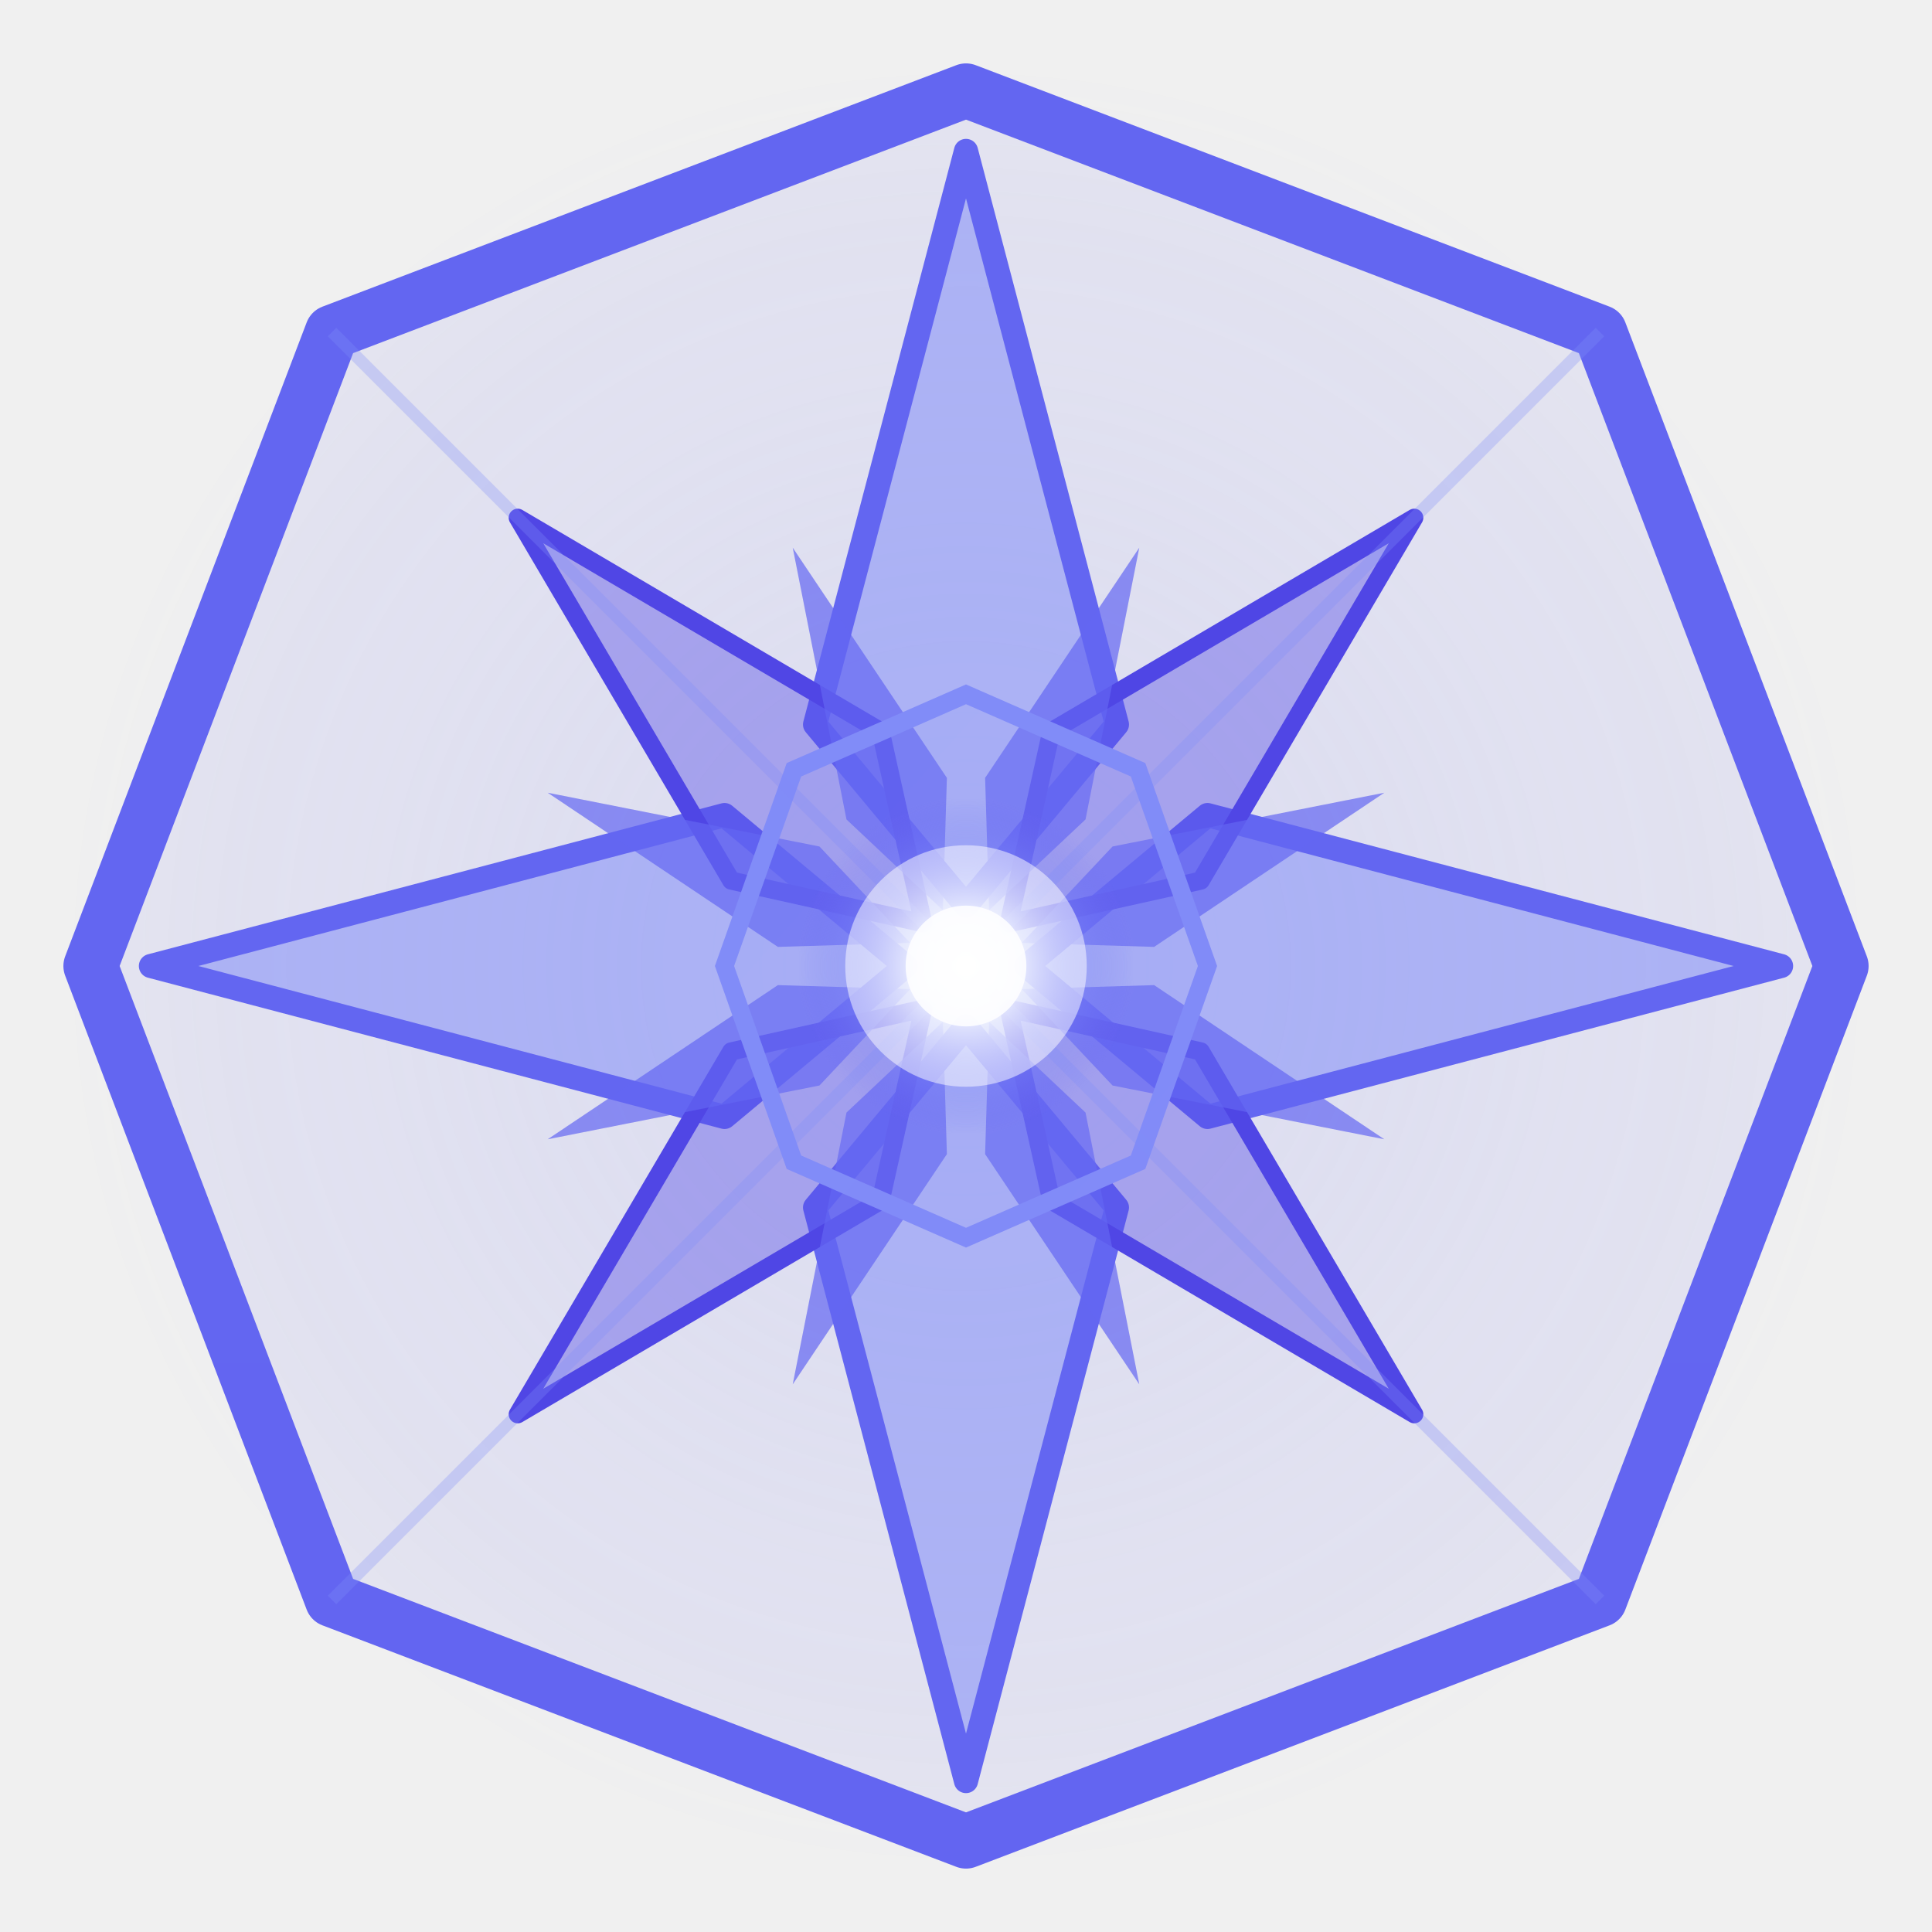
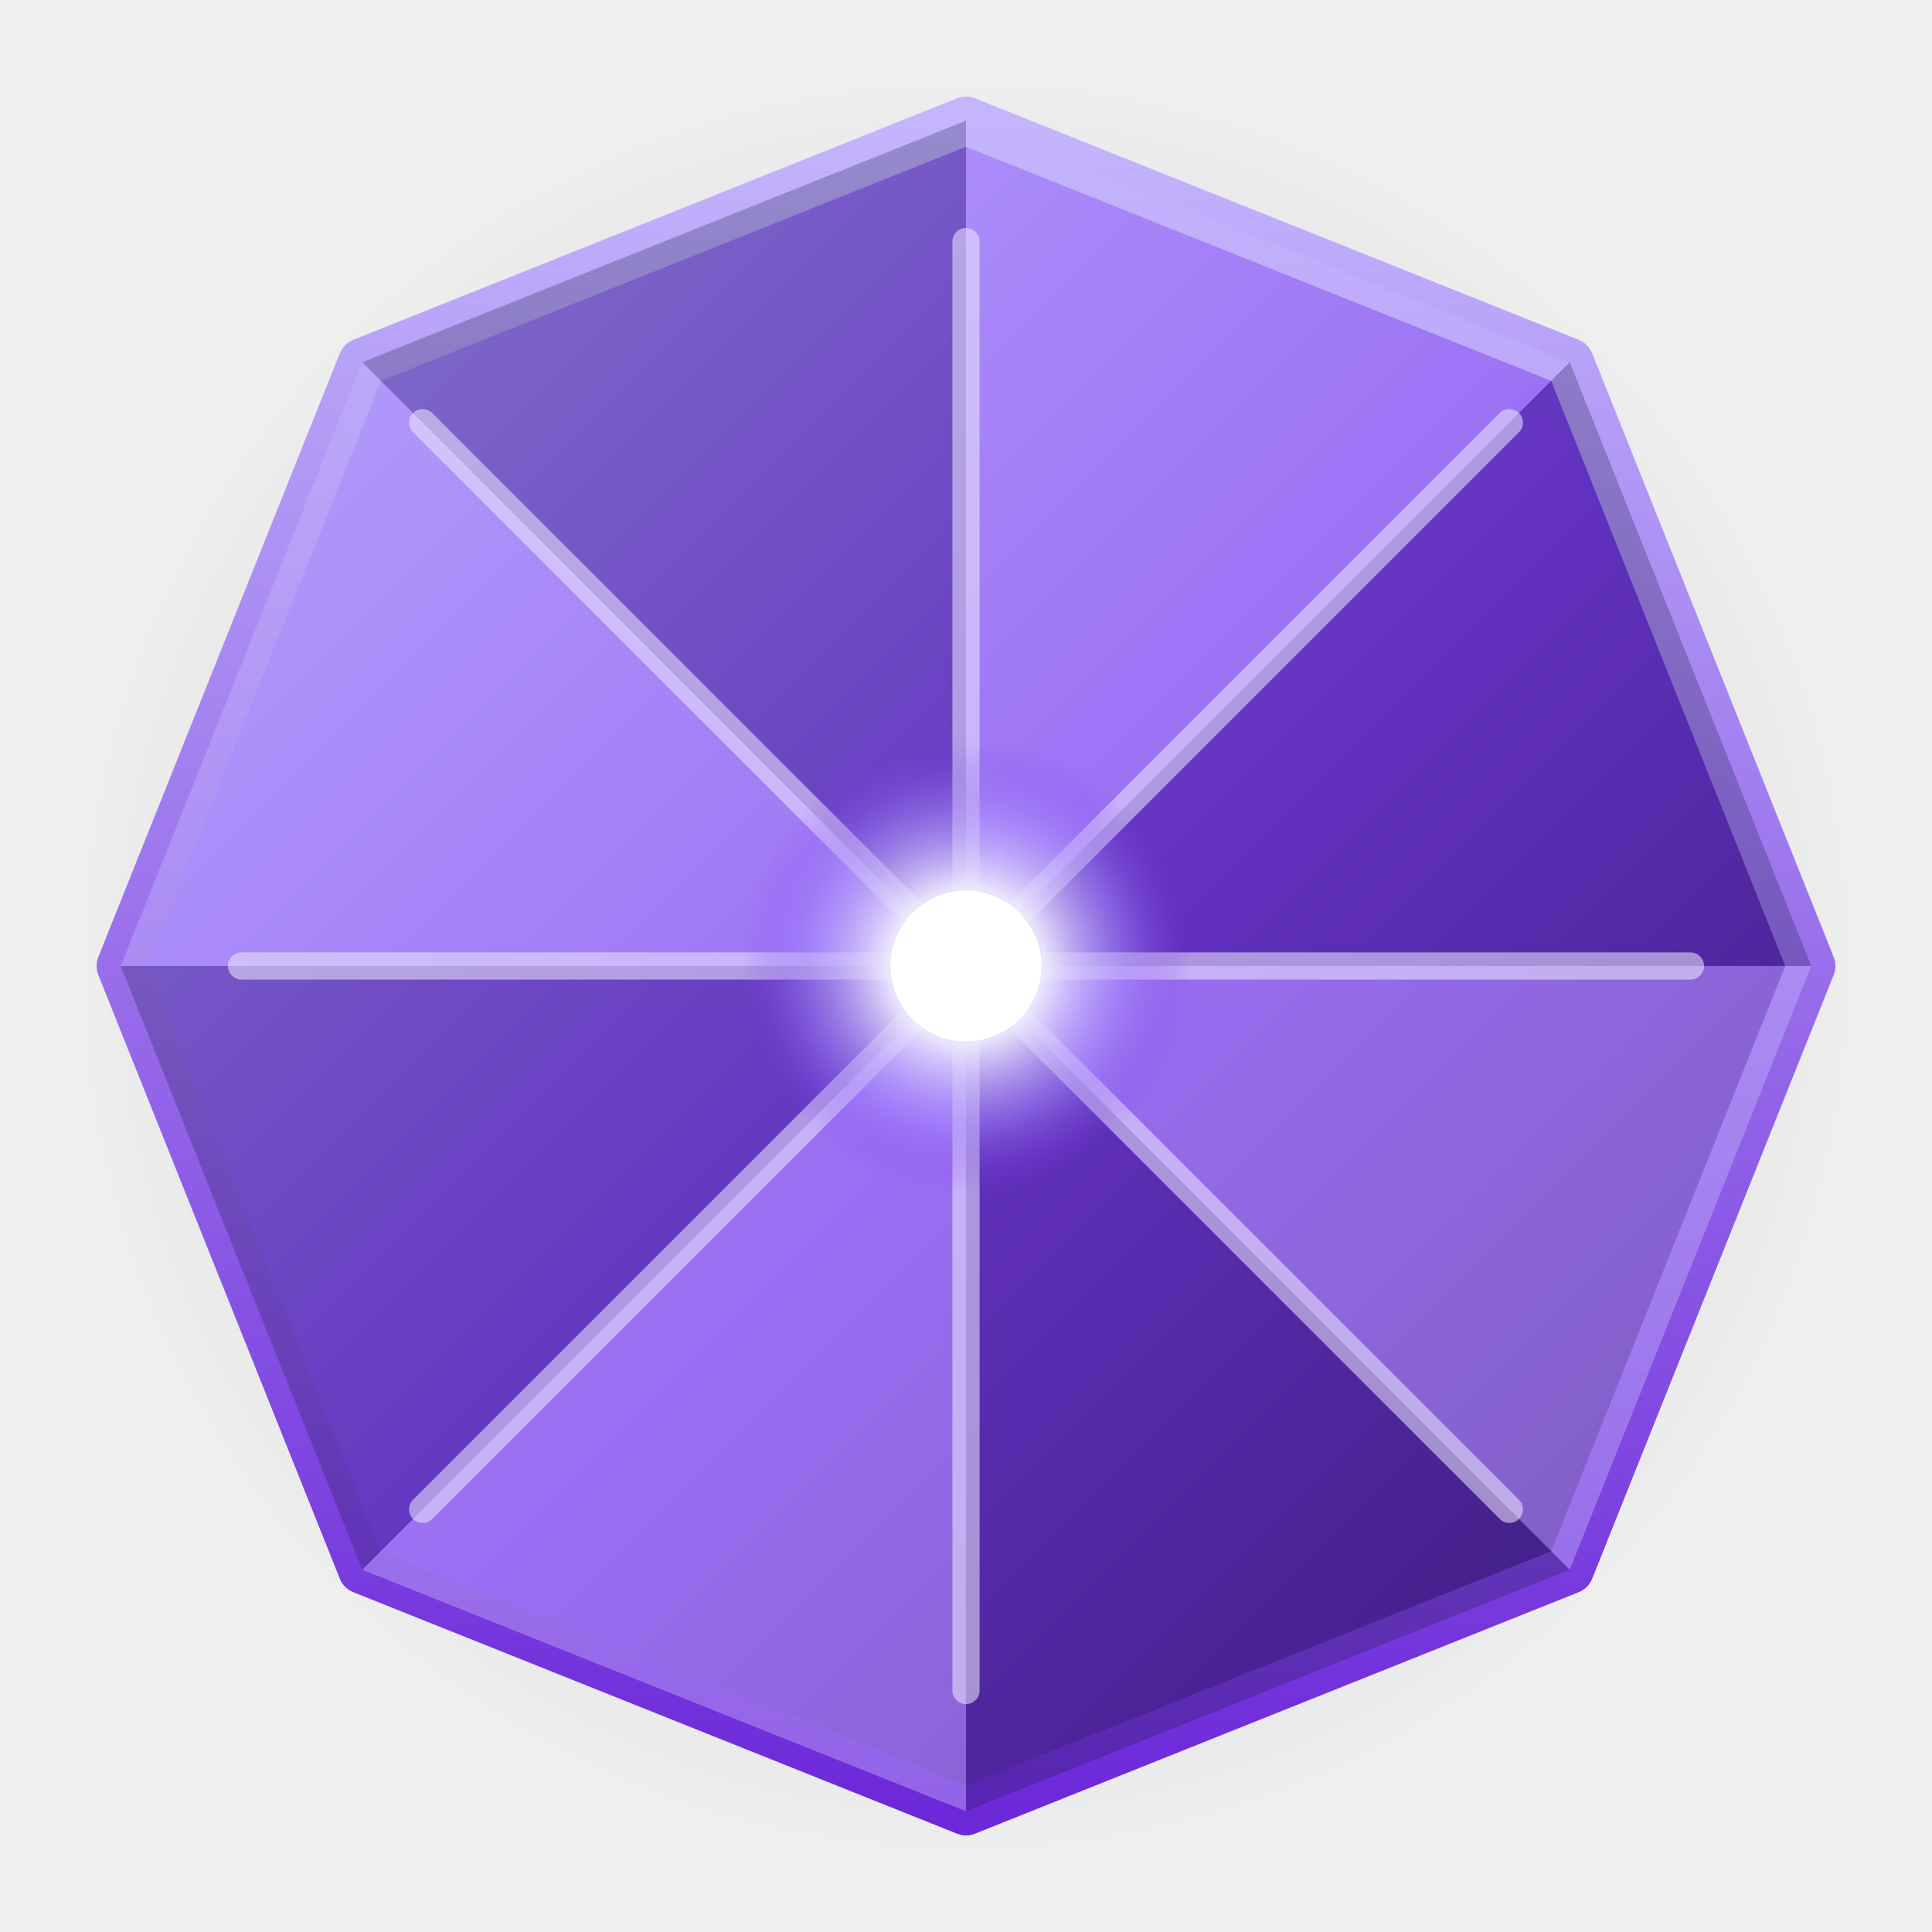
- <svg xmlns="http://www.w3.org/2000/svg" viewBox="0 0 64 64" width="200" height="200">
+ <svg xmlns="http://www.w3.org/2000/svg" viewBox="0 0 64 64" width="512" height="512">
  <defs>
-     <linearGradient id="a" x1="0" y1="0" x2="64" y2="64">
-       <stop stop-color="#818cf8" />
-       <stop offset="1" stop-color="#a855f7" />
+     <linearGradient id="body" x1="10%" y1="10%" x2="90%" y2="90%">
+       <stop offset="0" stop-color="#a78bfa" />
+       <stop offset=".55" stop-color="#7c3aed" />
+       <stop offset="1" stop-color="#4c1d95" />
    </linearGradient>
-     <linearGradient id="b" x1="32" y1="0" x2="32" y2="64">
-       <stop stop-color="#6366f1" />
-       <stop offset="1" stop-color="#7c3aed" />
+     <linearGradient id="edge" x1="50%" y1="0%" x2="50%" y2="100%">
+       <stop offset="0" stop-color="#c4b5fd" />
+       <stop offset="1" stop-color="#6d28d9" />
    </linearGradient>
-     <linearGradient id="c" x1="0" y1="32" x2="64" y2="32">
-       <stop stop-color="#4f46e5" />
-       <stop offset="1" stop-color="#9333ea" />
-     </linearGradient>
-     <radialGradient id="d" cx="50%" cy="50%" r="35%">
-       <stop offset="0%" stop-color="#fff" />
-       <stop offset="30%" stop-color="#e0e7ff" stop-opacity=".9" />
-       <stop offset="70%" stop-color="#818cf8" stop-opacity=".3" />
-       <stop offset="100%" stop-color="#6366f1" stop-opacity="0" />
+     <radialGradient id="core" cx="50%" cy="50%" r="50%">
+       <stop offset="0" stop-color="#ffffff" />
+       <stop offset=".35" stop-color="#ede9fe" stop-opacity=".95" />
+       <stop offset=".7" stop-color="#a78bfa" stop-opacity=".5" />
+       <stop offset="1" stop-color="#7c3aed" stop-opacity="0" />
    </radialGradient>
-     <radialGradient id="e" cx="50%" cy="50%" r="50%">
-       <stop offset="0%" stop-color="#c7d2fe" stop-opacity=".15" />
-       <stop offset="100%" stop-color="#6366f1" stop-opacity="0" />
+     <radialGradient id="halo" cx="50%" cy="50%" r="50%">
+       <stop offset="0" stop-color="#8b5cf6" stop-opacity=".35" />
+       <stop offset=".7" stop-color="#4c1d95" stop-opacity=".08" />
+       <stop offset="1" stop-color="#0f172a" stop-opacity="0" />
    </radialGradient>
  </defs>
-   <circle cx="32" cy="32" r="30" fill="url(#e)" />
-   <polygon points="32,3 53,11 61,32 53,53 32,61 11,53 3,32 11,11" stroke="url(#b)" stroke-width="1.8" fill="url(#b)" fill-opacity=".08" stroke-linejoin="round" />
-   <g fill="url(#a)" fill-opacity=".55" stroke="url(#b)" stroke-width=".8" stroke-linejoin="round">
-     <path d="M32 5l5 19-5 6-5-6z" />
-     <path d="M32 5l5 19-5 6-5-6z" transform="rotate(90 32 32)" />
-     <path d="M32 5l5 19-5 6-5-6z" transform="rotate(180 32 32)" />
-     <path d="M32 5l5 19-5 6-5-6z" transform="rotate(270 32 32)" />
+   <circle cx="32" cy="32" r="30" fill="url(#halo)" />
+   <polygon points="32,4 52,12 60,32 52,52 32,60 12,52 4,32 12,12" fill="url(#body)" stroke="url(#edge)" stroke-width="1.6" stroke-linejoin="round" />
+   <g opacity=".42" fill="#c4b5fd">
+     <polygon points="32,4 52,12 32,32" />
+     <polygon points="52,52 60,32 32,32" />
+     <polygon points="12,52 32,60 32,32" />
+     <polygon points="4,32 12,12 32,32" />
  </g>
-   <g fill="url(#c)" fill-opacity=".4" stroke="url(#c)" stroke-width=".6" stroke-linejoin="round">
-     <path d="M32 11l3.5 13.5L32 30l-3.5-5.5z" transform="rotate(45 32 32)" />
-     <path d="M32 11l3.5 13.5L32 30l-3.5-5.5z" transform="rotate(135 32 32)" />
-     <path d="M32 11l3.5 13.5L32 30l-3.5-5.5z" transform="rotate(225 32 32)" />
-     <path d="M32 11l3.5 13.5L32 30l-3.5-5.5z" transform="rotate(315 32 32)" />
+   <g opacity=".28" fill="#1e1b4b">
+     <polygon points="52,12 60,32 32,32" />
+     <polygon points="32,60 52,52 32,32" />
+     <polygon points="12,12 32,4 32,32" />
+     <polygon points="12,52 4,32 32,32" />
  </g>
-   <g fill="url(#b)" fill-opacity=".7" stroke-linejoin="round">
-     <path d="M32 17l1.8 9L32 30l-1.8-4z" transform="rotate(22.5 32 32)" />
-     <path d="M32 17l1.8 9L32 30l-1.8-4z" transform="rotate(67.5 32 32)" />
-     <path d="M32 17l1.8 9L32 30l-1.8-4z" transform="rotate(112.5 32 32)" />
-     <path d="M32 17l1.8 9L32 30l-1.8-4z" transform="rotate(157.5 32 32)" />
-     <path d="M32 17l1.8 9L32 30l-1.8-4z" transform="rotate(202.5 32 32)" />
-     <path d="M32 17l1.8 9L32 30l-1.8-4z" transform="rotate(247.5 32 32)" />
-     <path d="M32 17l1.8 9L32 30l-1.8-4z" transform="rotate(292.5 32 32)" />
-     <path d="M32 17l1.8 9L32 30l-1.8-4z" transform="rotate(337.5 32 32)" />
+   <g stroke="#ede9fe" stroke-width=".9" opacity=".55" stroke-linecap="round">
+     <line x1="32" y1="32" x2="32" y2="8" />
+     <line x1="32" y1="32" x2="50" y2="14" />
+     <line x1="32" y1="32" x2="56" y2="32" />
+     <line x1="32" y1="32" x2="50" y2="50" />
+     <line x1="32" y1="32" x2="32" y2="56" />
+     <line x1="32" y1="32" x2="14" y2="50" />
+     <line x1="32" y1="32" x2="8" y2="32" />
+     <line x1="32" y1="32" x2="14" y2="14" />
  </g>
-   <polygon points="32,23 37.7,25.5 40,32 37.7,38.5 32,41 26.3,38.5 24,32 26.3,25.5" stroke="url(#a)" stroke-width=".6" fill="url(#a)" fill-opacity=".12" />
-   <g stroke="url(#a)" stroke-width=".4" opacity=".3">
-     <line x1="53" y1="11" x2="32" y2="32" />
-     <line x1="53" y1="53" x2="32" y2="32" />
-     <line x1="11" y1="53" x2="32" y2="32" />
-     <line x1="11" y1="11" x2="32" y2="32" />
-   </g>
-   <circle cx="32" cy="32" r="8" fill="url(#d)" />
-   <circle cx="32" cy="32" r="4" fill="#fff" opacity=".5" />
-   <circle cx="32" cy="32" r="2" fill="#fff" opacity=".85" />
+   <circle cx="32" cy="32" r="7.5" fill="url(#core)" />
+   <circle cx="32" cy="32" r="2.5" fill="#ffffff" />
</svg>
